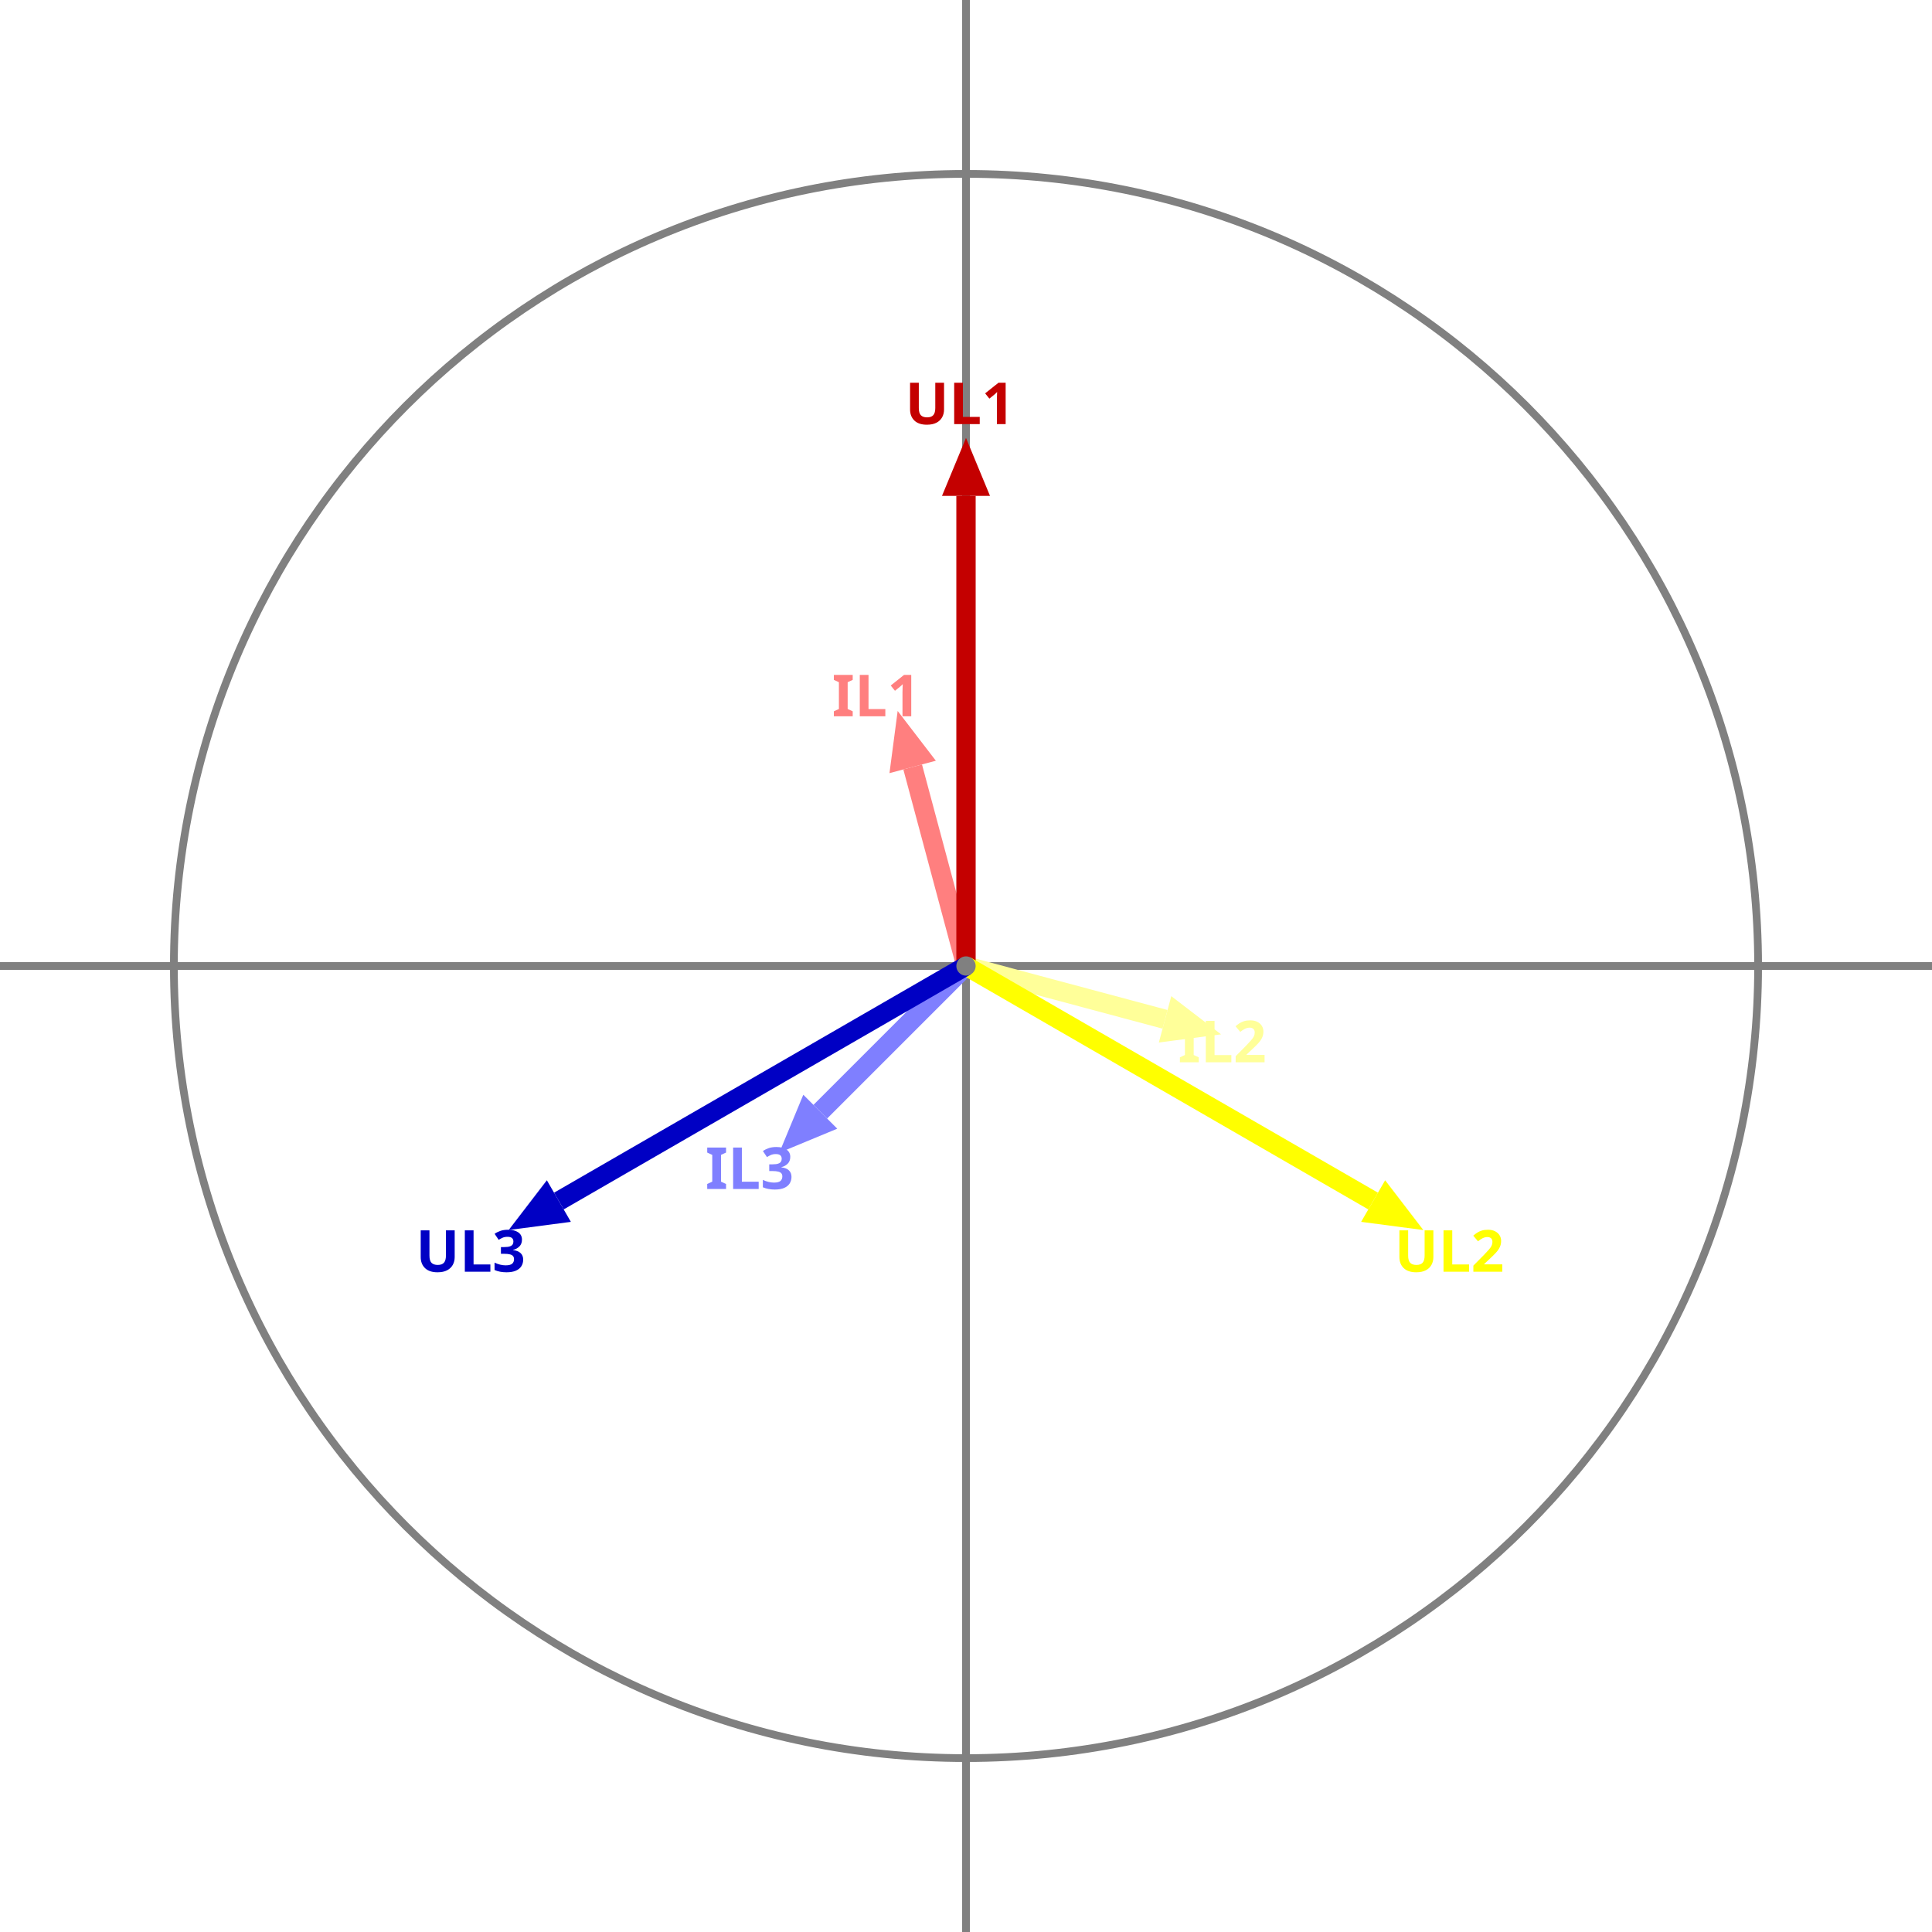
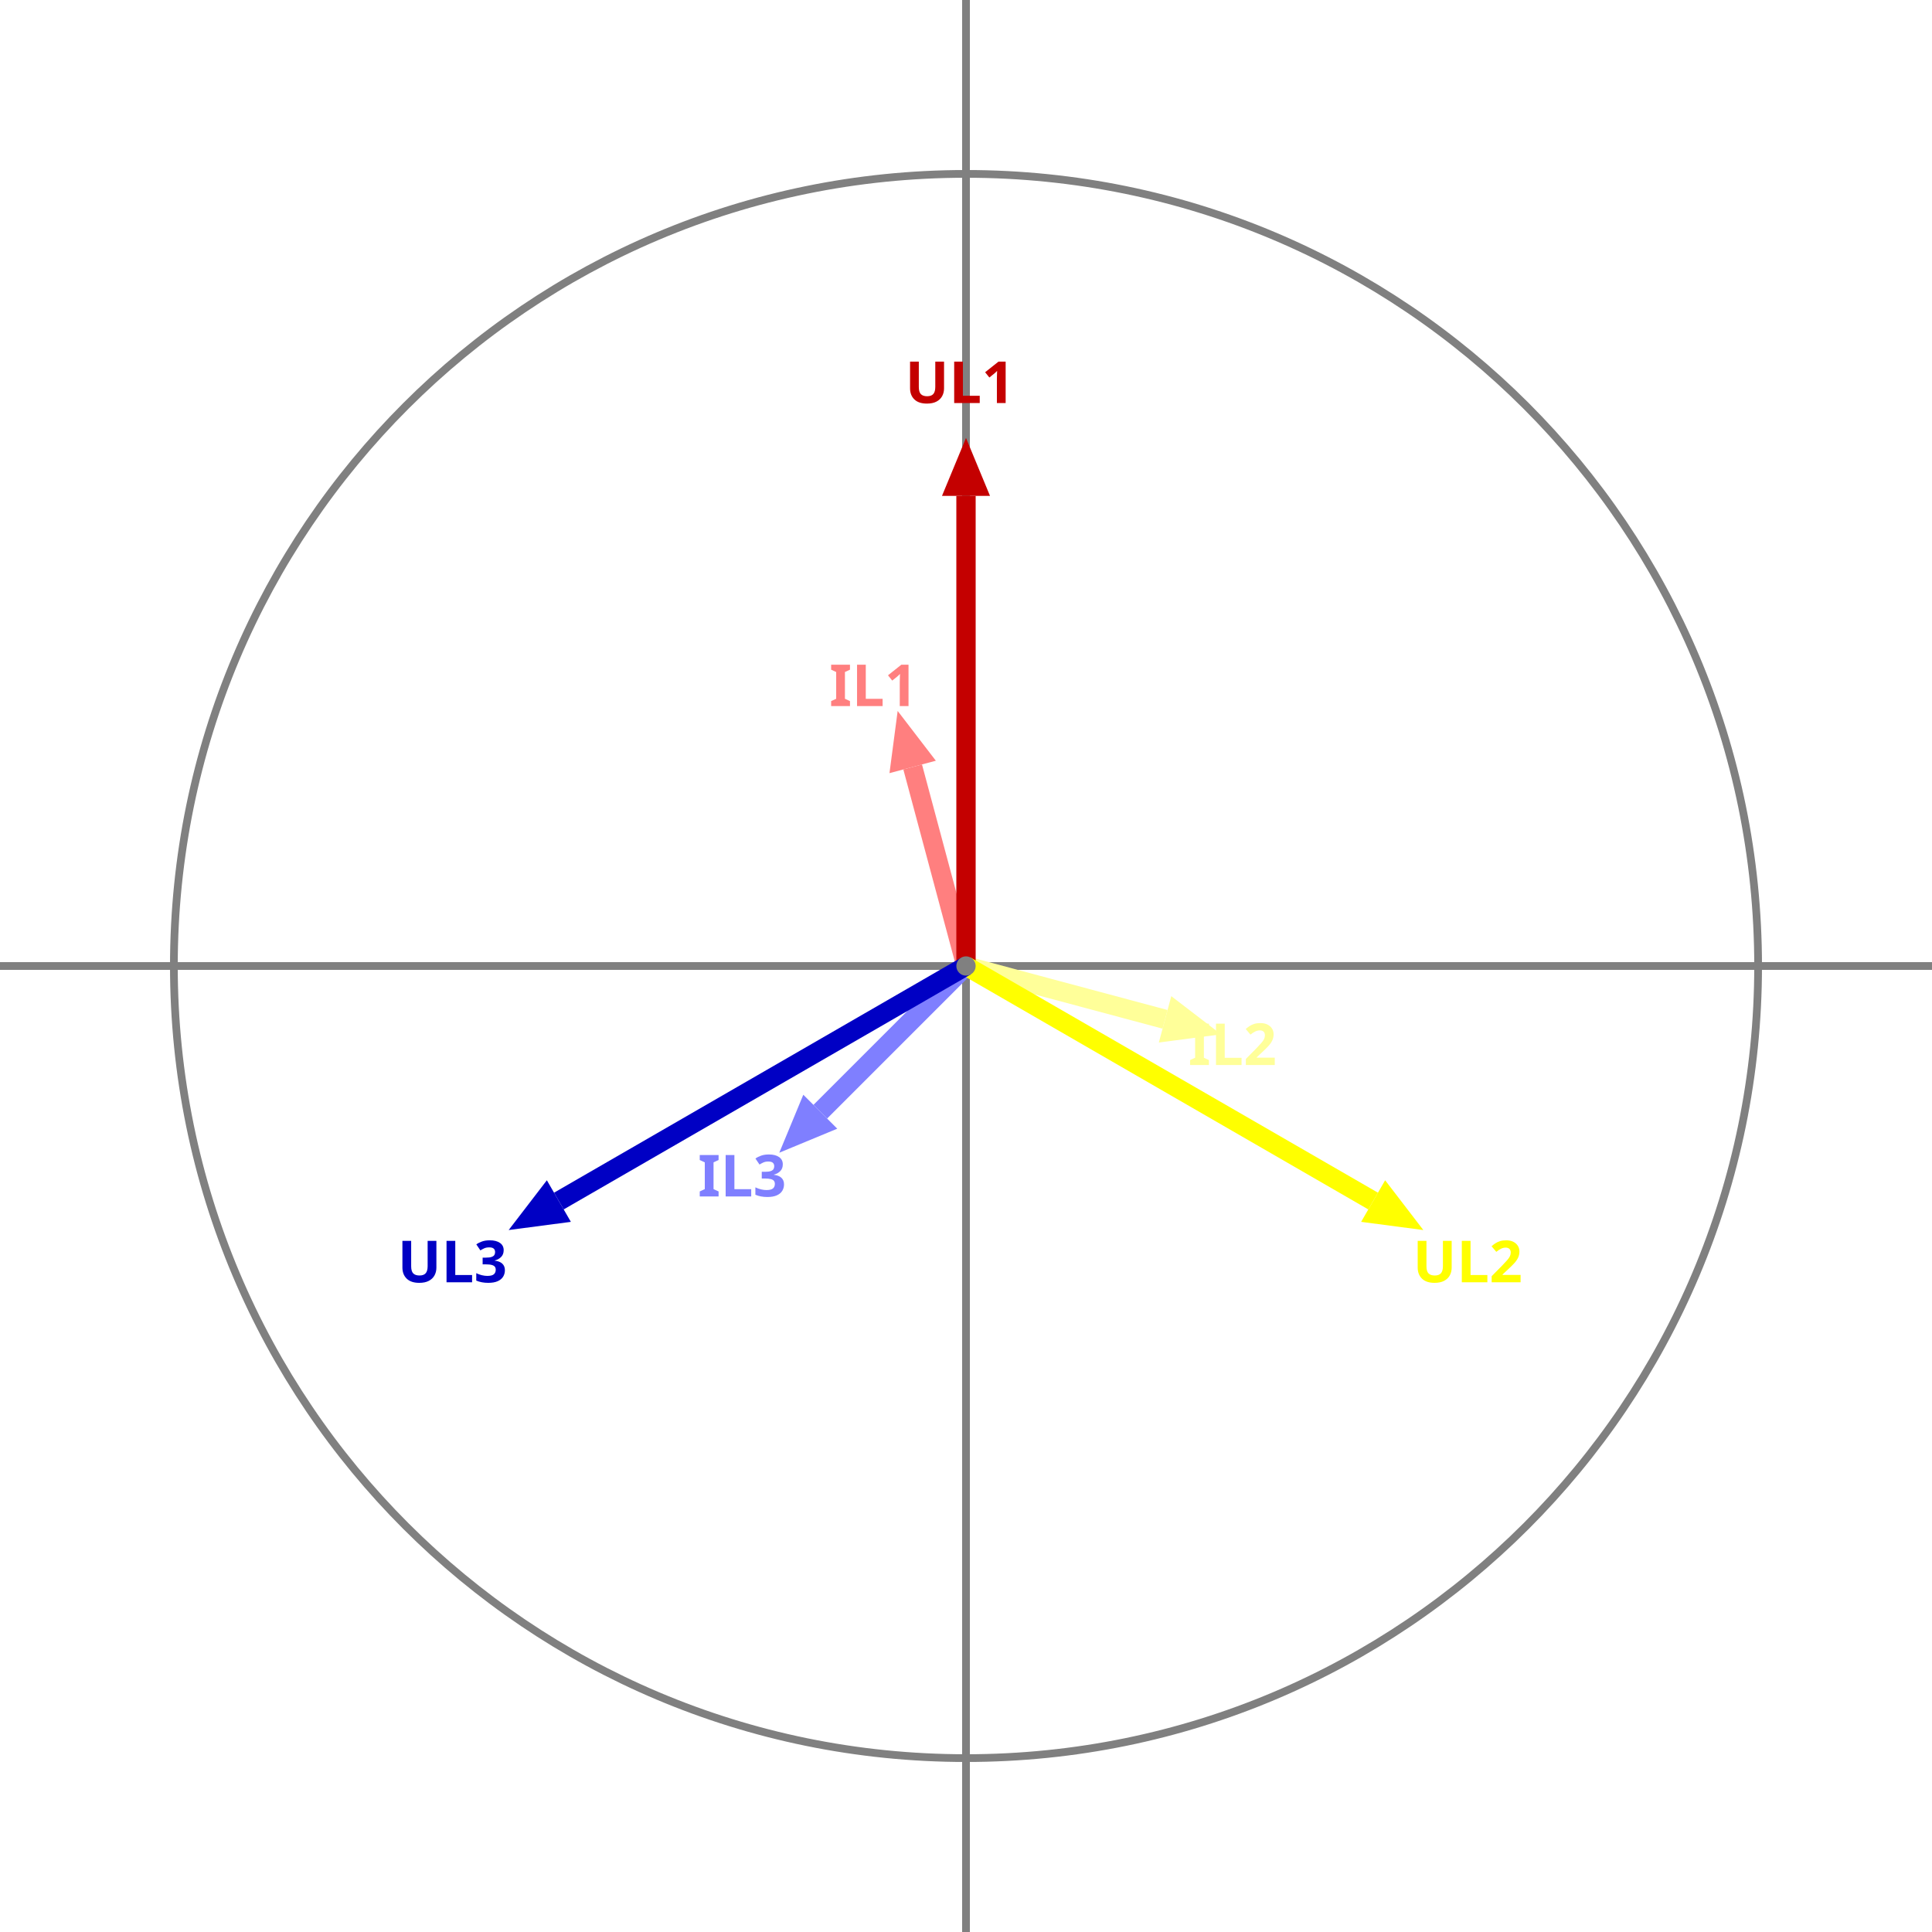
<svg xmlns="http://www.w3.org/2000/svg" width="705.556mm" height="705.556mm" viewBox="0 0 2000 2000" version="1.2" baseProfile="tiny">
  <defs>
</defs>
  <g fill="none" stroke="black" stroke-width="1" fill-rule="evenodd" stroke-linecap="square" stroke-linejoin="bevel">
    <g fill="none" stroke="#808080" stroke-opacity="1" stroke-width="8" stroke-linecap="square" stroke-linejoin="bevel" transform="matrix(1,0,0,1,0,0)" font-family="Sans" font-size="60" font-weight="570" font-style="normal">
      <polyline fill="none" vector-effect="none" points="0,1000 2000,1000 " />
      <polyline fill="none" vector-effect="none" points="1000,0 1000,2000 " />
      <path vector-effect="none" fill-rule="evenodd" d="M1820,1000 C1820,547.127 1452.87,180 1000,180 C547.127,180 180,547.127 180,1000 C180,1452.87 547.127,1820 1000,1820 C1452.87,1820 1820,1452.87 1820,1000 " />
    </g>
    <g fill="none" stroke="#ff7f7f" stroke-opacity="1" stroke-width="20" stroke-linecap="square" stroke-linejoin="bevel" transform="matrix(1,0,0,1,0,0)" font-family="Sans" font-size="60" font-weight="570" font-style="normal">
      <polyline fill="none" vector-effect="none" points="997.412,990.341 947.373,803.595 " />
    </g>
    <g fill="none" stroke="none" transform="matrix(1,0,0,1,0,0)" font-family="Sans" font-size="60" font-weight="570" font-style="normal">
      <path vector-effect="none" fill-rule="evenodd" d="M929.256,735.98 L968.791,787.503 L920.779,800.368 L929.256,735.98" />
    </g>
    <g fill="#ff7f7f" fill-opacity="1" stroke="none" transform="matrix(1,0,0,1,0,0)" font-family="Sans" font-size="60" font-weight="570" font-style="normal">
      <path vector-effect="none" fill-rule="evenodd" d="M929.256,735.98 L968.791,787.503 L920.779,800.368" />
    </g>
    <g fill="none" stroke="#ffff99" stroke-opacity="1" stroke-width="20" stroke-linecap="square" stroke-linejoin="bevel" transform="matrix(1,0,0,1,0,0)" font-family="Sans" font-size="60" font-weight="570" font-style="normal">
      <polyline fill="none" vector-effect="none" points="1009.66,1002.59 1196.4,1052.63 " />
    </g>
    <g fill="none" stroke="none" transform="matrix(1,0,0,1,0,0)" font-family="Sans" font-size="60" font-weight="570" font-style="normal">
      <path vector-effect="none" fill-rule="evenodd" d="M1264.02,1070.74 L1199.63,1079.22 L1212.5,1031.21 L1264.02,1070.74" />
    </g>
    <g fill="#ffff99" fill-opacity="1" stroke="none" transform="matrix(1,0,0,1,0,0)" font-family="Sans" font-size="60" font-weight="570" font-style="normal">
      <path vector-effect="none" fill-rule="evenodd" d="M1264.02,1070.74 L1199.63,1079.22 L1212.5,1031.21" />
    </g>
    <g fill="none" stroke="#7f7fff" stroke-opacity="1" stroke-width="20" stroke-linecap="square" stroke-linejoin="bevel" transform="matrix(1,0,0,1,0,0)" font-family="Sans" font-size="60" font-weight="570" font-style="normal">
      <polyline fill="none" vector-effect="none" points="992.929,1007.07 856.222,1143.78 " />
    </g>
    <g fill="none" stroke="none" transform="matrix(1,0,0,1,0,0)" font-family="Sans" font-size="60" font-weight="570" font-style="normal">
      <path vector-effect="none" fill-rule="evenodd" d="M806.724,1193.28 L831.577,1133.28 L866.724,1168.42 L806.724,1193.28" />
    </g>
    <g fill="#7f7fff" fill-opacity="1" stroke="none" transform="matrix(1,0,0,1,0,0)" font-family="Sans" font-size="60" font-weight="570" font-style="normal">
      <path vector-effect="none" fill-rule="evenodd" d="M806.724,1193.28 L831.577,1133.28 L866.724,1168.42" />
    </g>
    <g fill="none" stroke="#c40000" stroke-opacity="1" stroke-width="20" stroke-linecap="square" stroke-linejoin="bevel" transform="matrix(1,0,0,1,0,0)" font-family="Sans" font-size="60" font-weight="570" font-style="normal">
      <polyline fill="none" vector-effect="none" points="1000,990 1000,523.333 " />
    </g>
    <g fill="none" stroke="none" transform="matrix(1,0,0,1,0,0)" font-family="Sans" font-size="60" font-weight="570" font-style="normal">
      <path vector-effect="none" fill-rule="evenodd" d="M1000,453.333 L1024.85,513.333 L975.147,513.333 L1000,453.333" />
    </g>
    <g fill="#c40000" fill-opacity="1" stroke="none" transform="matrix(1,0,0,1,0,0)" font-family="Sans" font-size="60" font-weight="570" font-style="normal">
      <path vector-effect="none" fill-rule="evenodd" d="M1000,453.333 L1024.85,513.333 L975.147,513.333" />
    </g>
    <g fill="none" stroke="#ffff00" stroke-opacity="1" stroke-width="20" stroke-linecap="square" stroke-linejoin="bevel" transform="matrix(1,0,0,1,0,0)" font-family="Sans" font-size="60" font-weight="570" font-style="normal">
      <polyline fill="none" vector-effect="none" points="1008.66,1005 1412.81,1238.33 " />
    </g>
    <g fill="none" stroke="none" transform="matrix(1,0,0,1,0,0)" font-family="Sans" font-size="60" font-weight="570" font-style="normal">
      <path vector-effect="none" fill-rule="evenodd" d="M1473.43,1273.33 L1409.04,1264.86 L1433.89,1221.81 L1473.43,1273.33" />
    </g>
    <g fill="#ffff00" fill-opacity="1" stroke="none" transform="matrix(1,0,0,1,0,0)" font-family="Sans" font-size="60" font-weight="570" font-style="normal">
      <path vector-effect="none" fill-rule="evenodd" d="M1473.43,1273.33 L1409.04,1264.86 L1433.89,1221.81" />
    </g>
    <g fill="none" stroke="#0000c4" stroke-opacity="1" stroke-width="20" stroke-linecap="square" stroke-linejoin="bevel" transform="matrix(1,0,0,1,0,0)" font-family="Sans" font-size="60" font-weight="570" font-style="normal">
      <polyline fill="none" vector-effect="none" points="991.34,1005 587.195,1238.33 " />
    </g>
    <g fill="none" stroke="none" transform="matrix(1,0,0,1,0,0)" font-family="Sans" font-size="60" font-weight="570" font-style="normal">
      <path vector-effect="none" fill-rule="evenodd" d="M526.573,1273.33 L566.108,1221.81 L590.961,1264.86 L526.573,1273.33" />
    </g>
    <g fill="#0000c4" fill-opacity="1" stroke="none" transform="matrix(1,0,0,1,0,0)" font-family="Sans" font-size="60" font-weight="570" font-style="normal">
      <path vector-effect="none" fill-rule="evenodd" d="M526.573,1273.33 L566.108,1221.81 L590.961,1264.86" />
    </g>
    <g fill="none" stroke="#c40000" stroke-opacity="1" stroke-width="1" stroke-linecap="square" stroke-linejoin="bevel" transform="matrix(1,0,0,1,0,0)" font-family="Sans" font-size="60" font-weight="570" font-style="normal">
-       <text fill="#c40000" fill-opacity="1" stroke="none" xml:space="preserve" x="937" y="439.067" font-family="Sans" font-size="60" font-weight="570" font-style="normal">UL1</text>
+       <text fill="#c40000" fill-opacity="1" stroke="none" xml:space="preserve" x="937" y="417.2" font-family="Sans" font-size="60" font-weight="570" font-style="normal">UL1</text>
    </g>
    <g fill="none" stroke="#ffff00" stroke-opacity="1" stroke-width="1" stroke-linecap="square" stroke-linejoin="bevel" transform="matrix(1,0,0,1,0,0)" font-family="Sans" font-size="60" font-weight="570" font-style="normal">
-       <text fill="#ffff00" fill-opacity="1" stroke="none" xml:space="preserve" x="1443.56" y="1316.47" font-family="Sans" font-size="60" font-weight="570" font-style="normal">UL2</text>
+       <text fill="#ffff00" fill-opacity="1" stroke="none" xml:space="preserve" x="1462.5" y="1327.4" font-family="Sans" font-size="60" font-weight="570" font-style="normal">UL2</text>
    </g>
    <g fill="none" stroke="#0000c4" stroke-opacity="1" stroke-width="1" stroke-linecap="square" stroke-linejoin="bevel" transform="matrix(1,0,0,1,0,0)" font-family="Sans" font-size="60" font-weight="570" font-style="normal">
-       <text fill="#0000c4" fill-opacity="1" stroke="none" xml:space="preserve" x="430.422" y="1316.47" font-family="Sans" font-size="60" font-weight="570" font-style="normal">UL3</text>
+       <text fill="#0000c4" fill-opacity="1" stroke="none" xml:space="preserve" x="411.484" y="1327.4" font-family="Sans" font-size="60" font-weight="570" font-style="normal">UL3</text>
    </g>
    <g fill="none" stroke="#ff7f7f" stroke-opacity="1" stroke-width="1" stroke-linecap="square" stroke-linejoin="bevel" transform="matrix(1,0,0,1,0,0)" font-family="Sans" font-size="60" font-weight="570" font-style="normal">
-       <text fill="#ff7f7f" fill-opacity="1" stroke="none" xml:space="preserve" x="861.297" y="741.499" font-family="Sans" font-size="60" font-weight="570" font-style="normal">IL1</text>
+       <text fill="#ff7f7f" fill-opacity="1" stroke="none" xml:space="preserve" x="858.469" y="730.938" font-family="Sans" font-size="60" font-weight="570" font-style="normal">IL1</text>
    </g>
    <g fill="none" stroke="#ffff99" stroke-opacity="1" stroke-width="1" stroke-linecap="square" stroke-linejoin="bevel" transform="matrix(1,0,0,1,0,0)" font-family="Sans" font-size="60" font-weight="570" font-style="normal">
-       <text fill="#ffff99" fill-opacity="1" stroke="none" xml:space="preserve" x="1219.5" y="1099.7" font-family="Sans" font-size="60" font-weight="570" font-style="normal">IL2</text>
+       <text fill="#ffff99" fill-opacity="1" stroke="none" xml:space="preserve" x="1230.05" y="1102.53" font-family="Sans" font-size="60" font-weight="570" font-style="normal">IL2</text>
    </g>
    <g fill="none" stroke="#7f7fff" stroke-opacity="1" stroke-width="1" stroke-linecap="square" stroke-linejoin="bevel" transform="matrix(1,0,0,1,0,0)" font-family="Sans" font-size="60" font-weight="570" font-style="normal">
-       <text fill="#7f7fff" fill-opacity="1" stroke="none" xml:space="preserve" x="730.188" y="1230.81" font-family="Sans" font-size="60" font-weight="570" font-style="normal">IL3</text>
+       <text fill="#7f7fff" fill-opacity="1" stroke="none" xml:space="preserve" x="722.453" y="1238.54" font-family="Sans" font-size="60" font-weight="570" font-style="normal">IL3</text>
    </g>
    <g fill="#808080" fill-opacity="1" stroke="none" transform="matrix(1,0,0,1,0,0)" font-family="Sans" font-size="60" font-weight="570" font-style="normal">
      <circle cx="1000" cy="1000" r="10" />
    </g>
  </g>
</svg>
